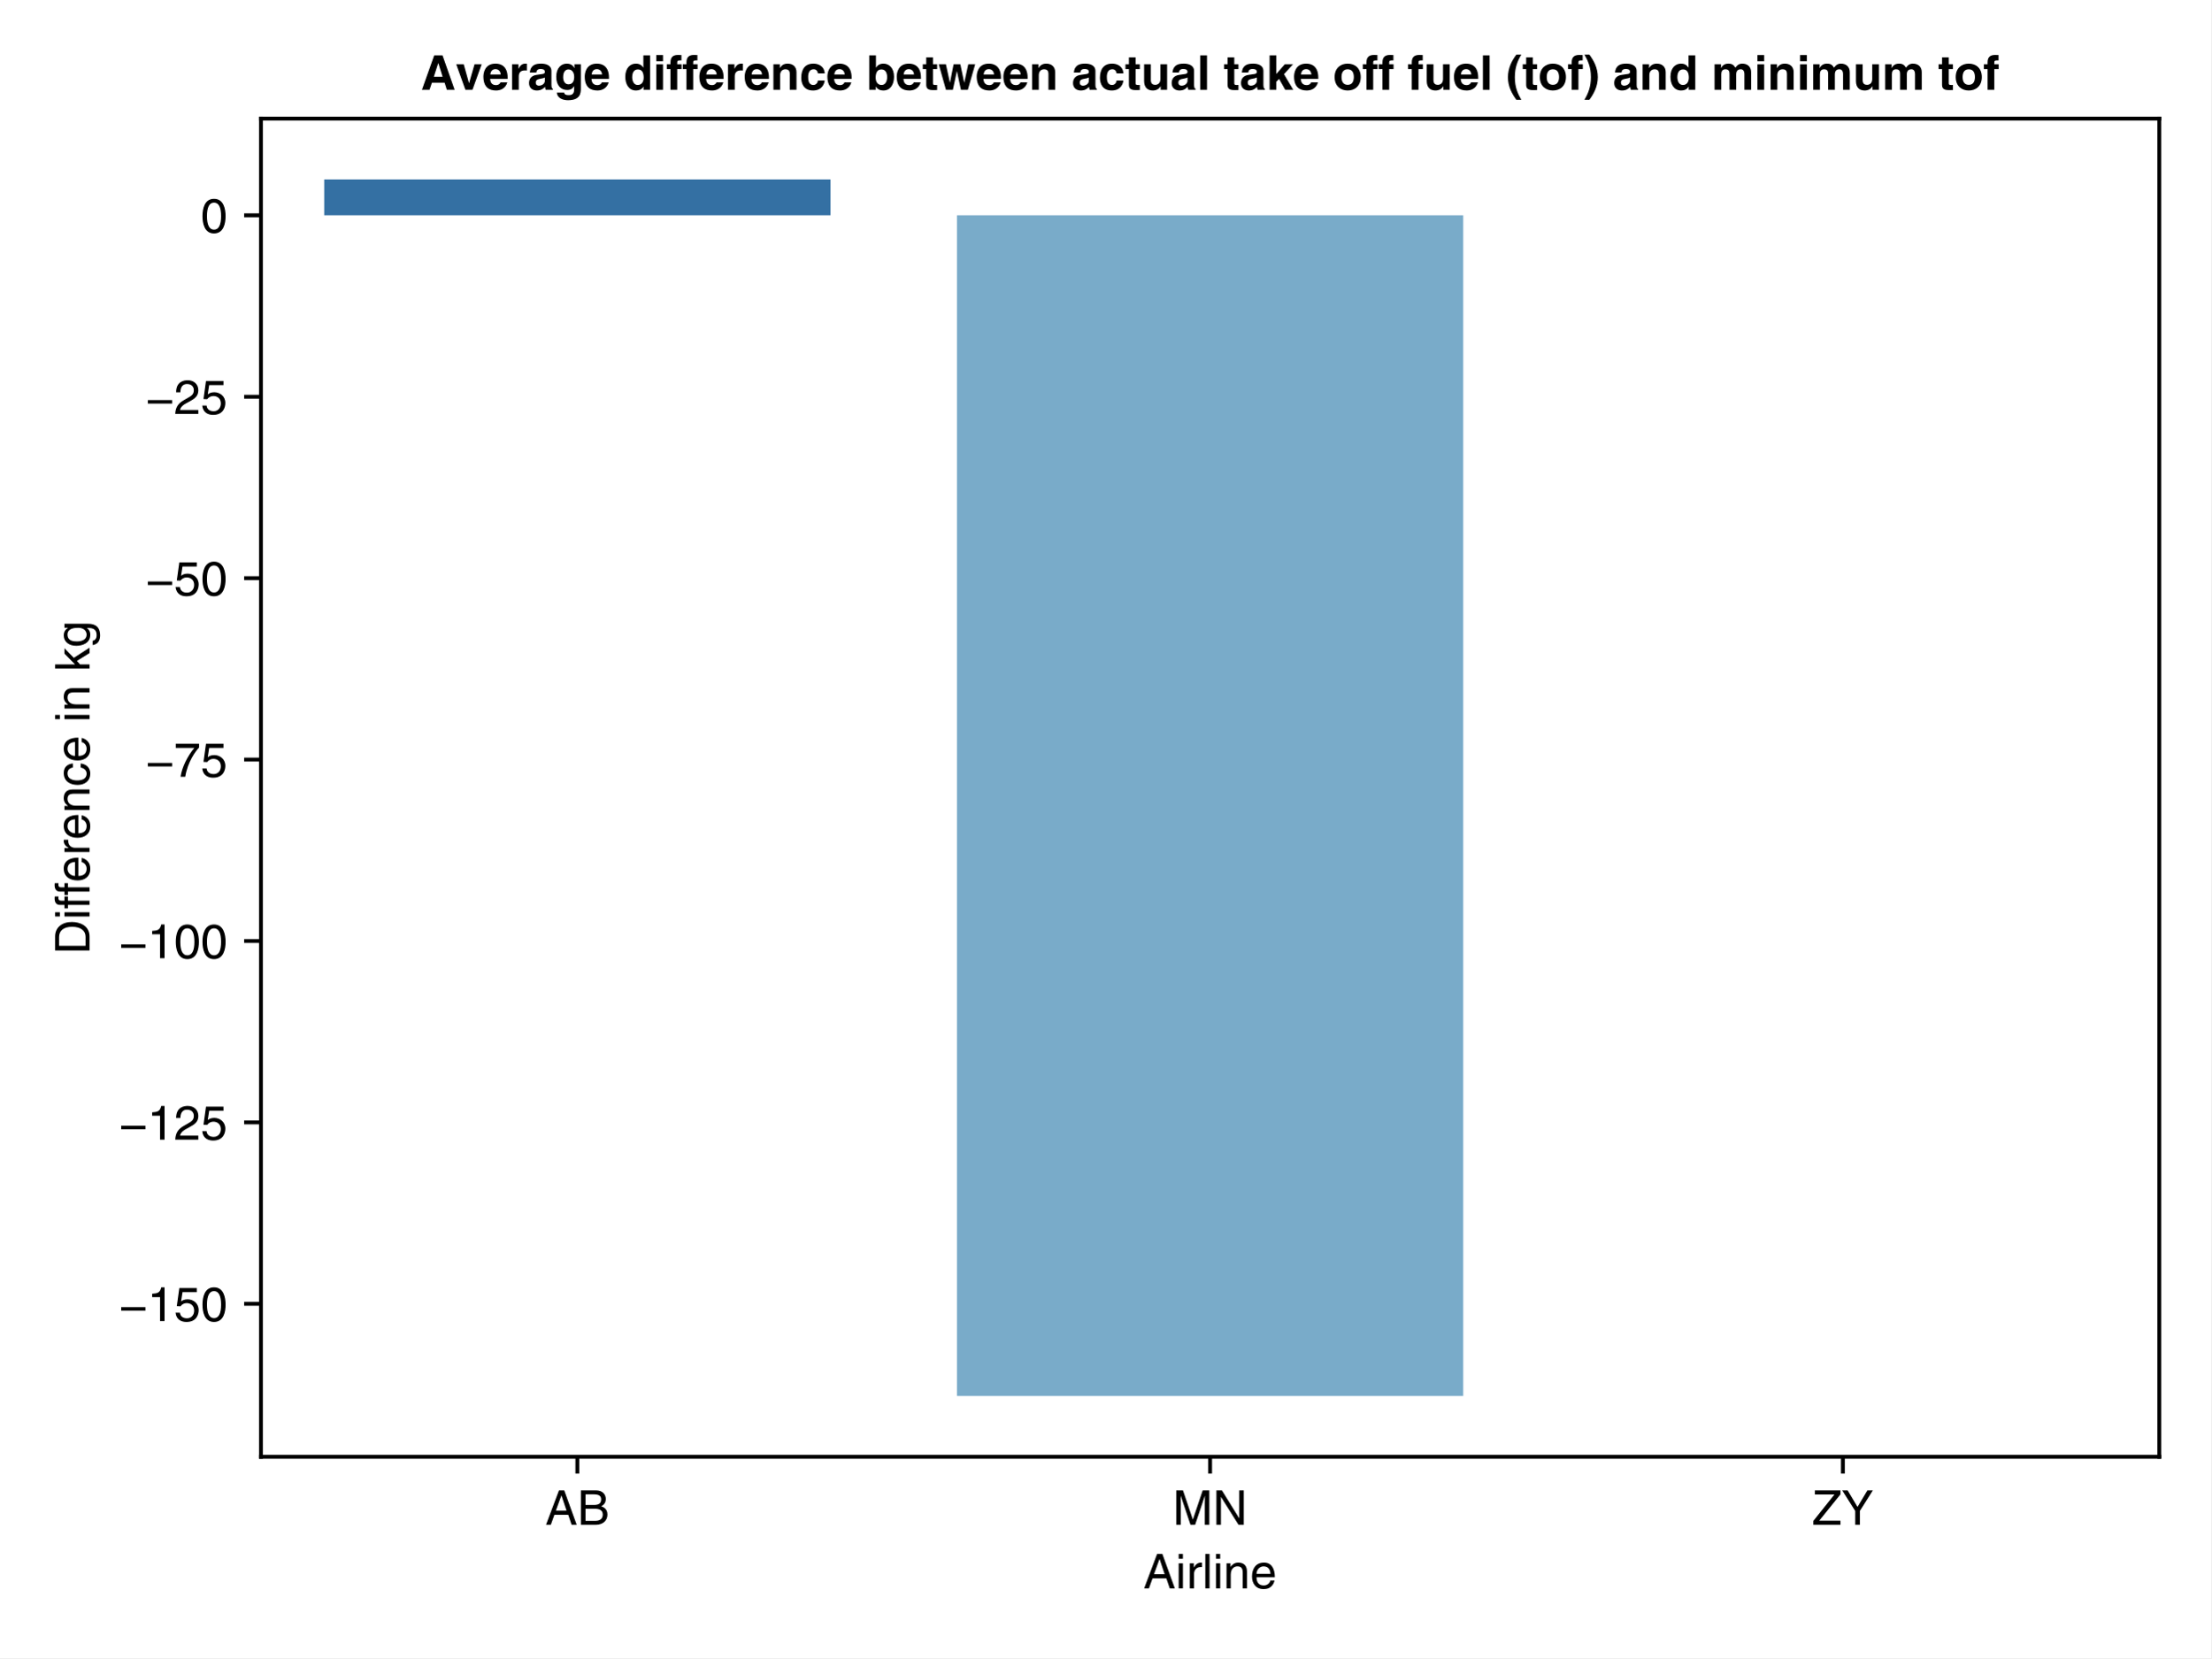
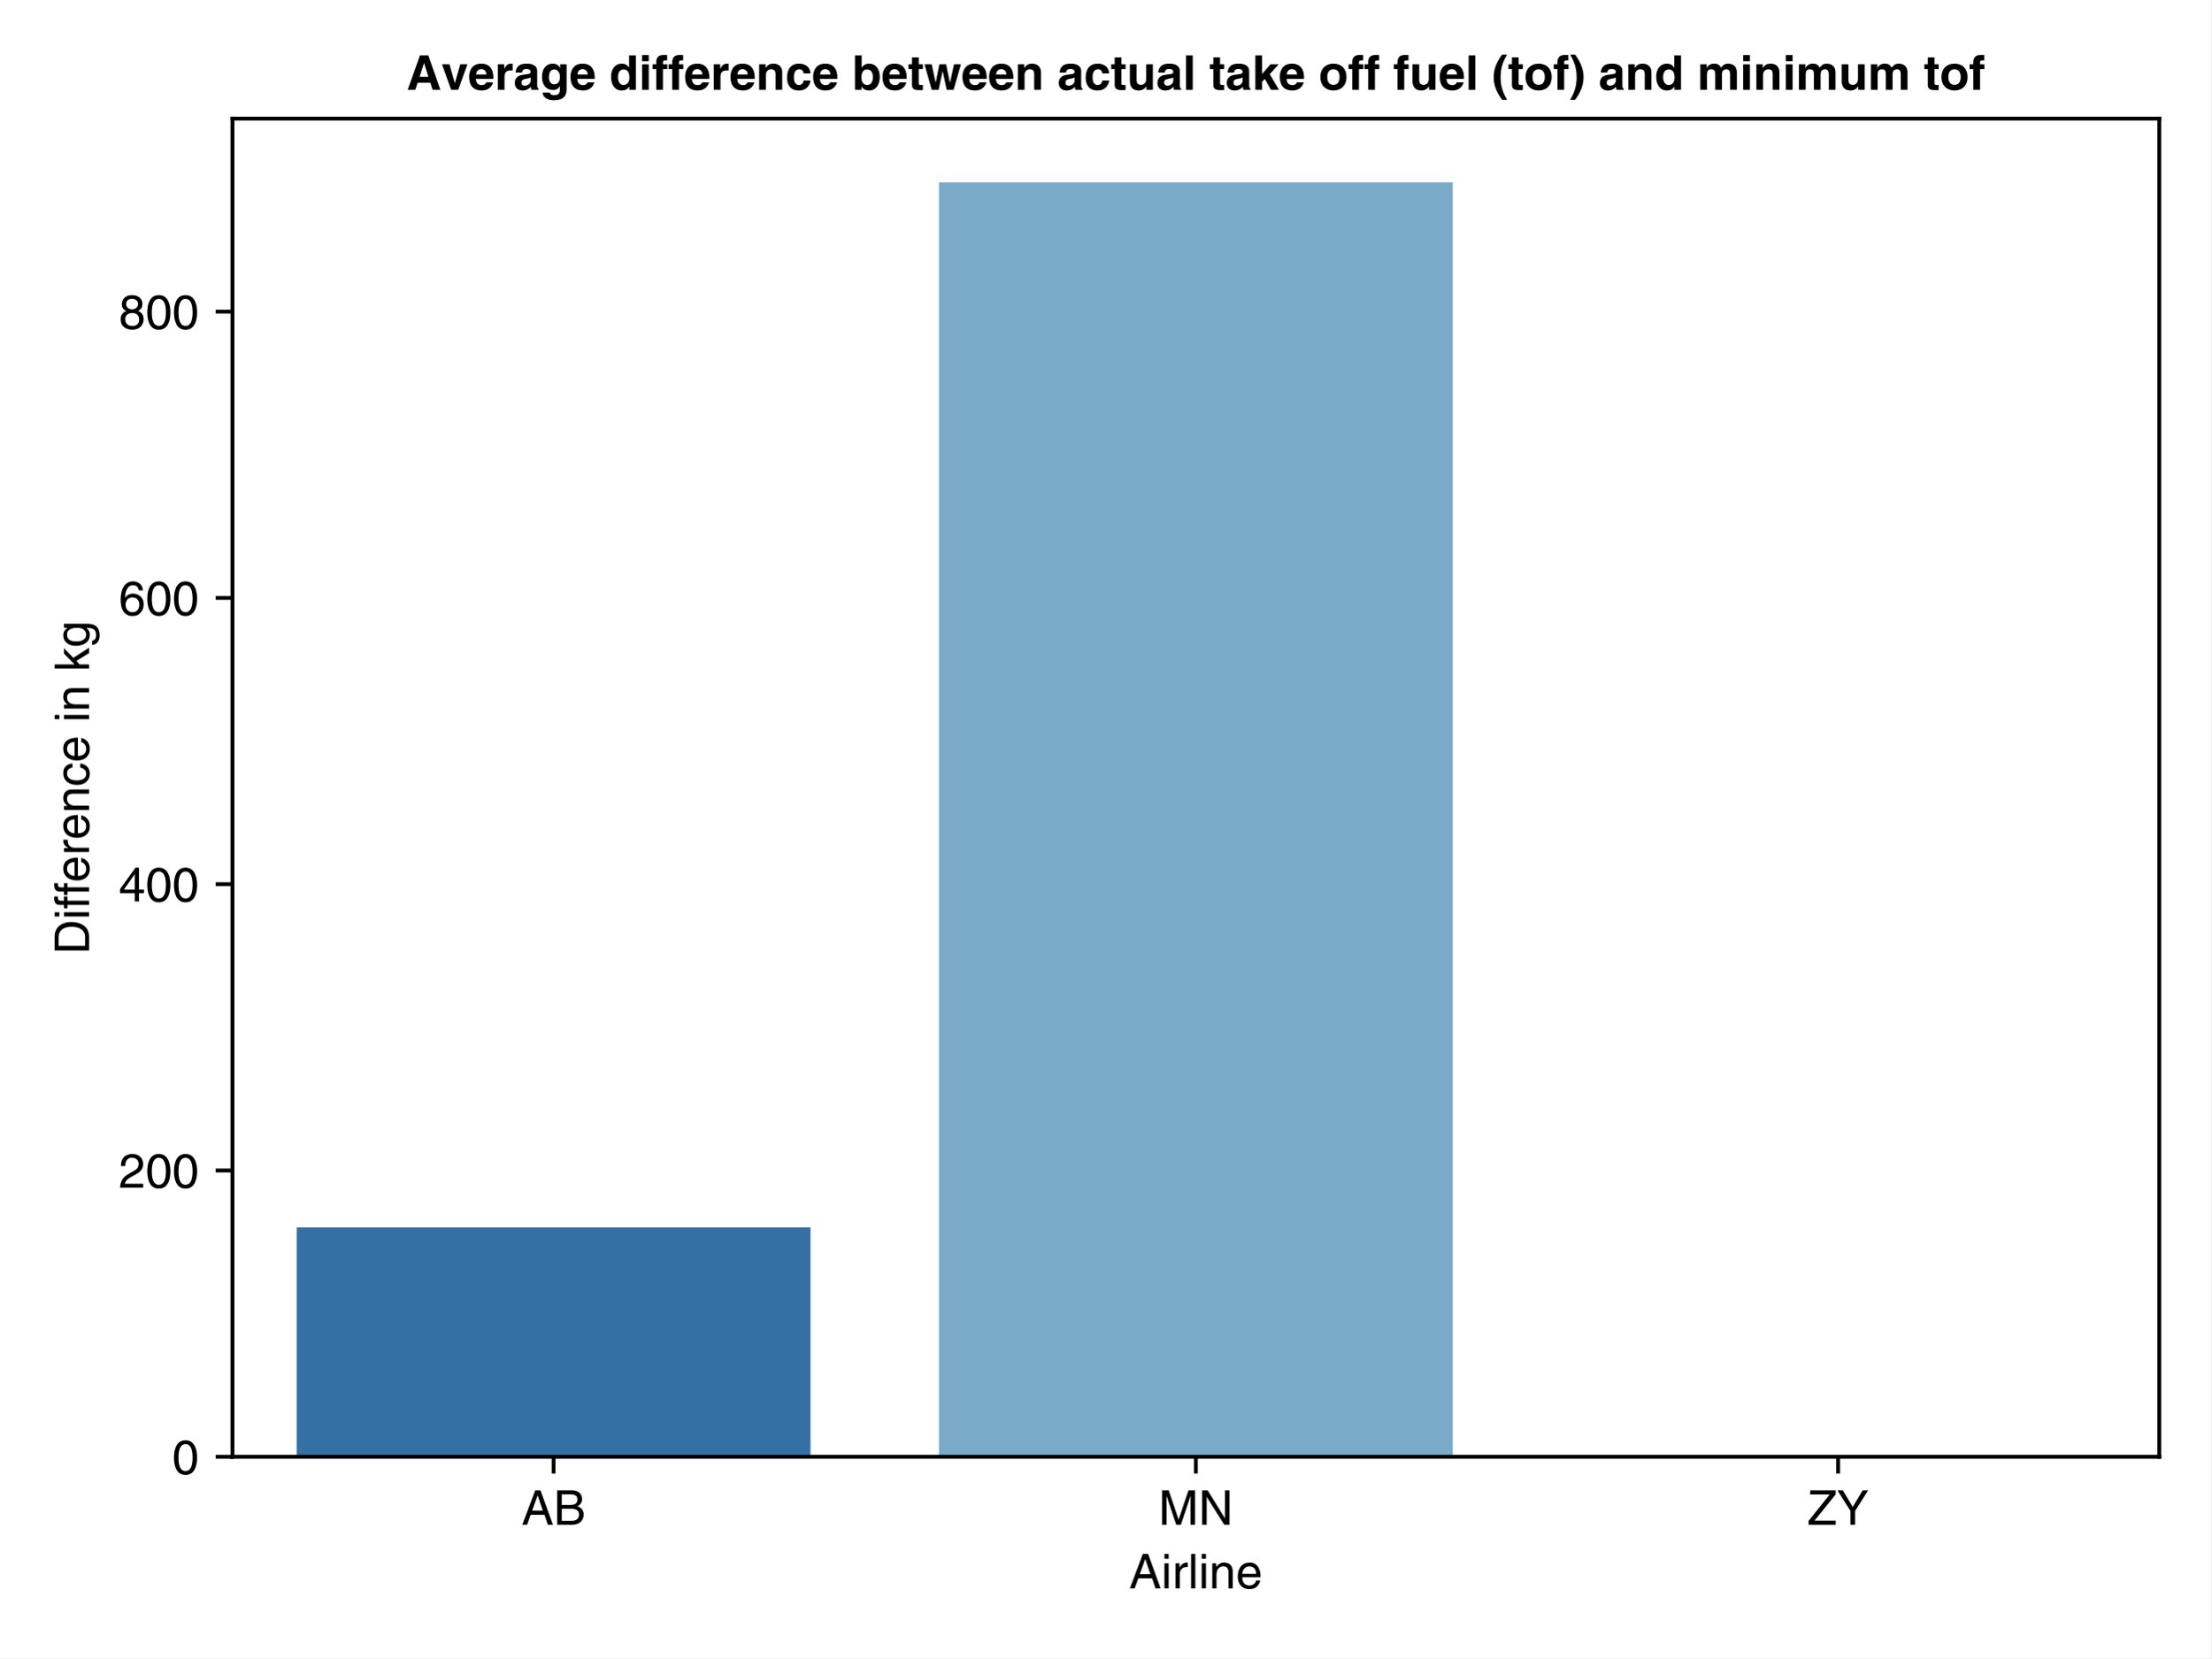
<svg xmlns="http://www.w3.org/2000/svg" xmlns:xlink="http://www.w3.org/1999/xlink" width="460.8pt" height="345.6pt" viewBox="0 0 460.8 345.6" version="1.1">
  <defs>
    <style type="text/css">*{stroke-linejoin: round; stroke-linecap: butt}</style>
  </defs>
  <g id="figure_1">
    <g id="patch_1">
      <path d="M 0 345.6  L 460.8 345.6  L 460.8 0  L 0 0  z " style="fill: #ffffff" />
    </g>
    <g id="axes_1">
      <g id="patch_2">
-         <path d="M 54.38 303.64  L 450 303.64  L 450 24.72  L 54.38 24.72  z " style="fill: #ffffff" />
+         <path d="M 48.44 303.64  L 450 303.64  L 450 24.72  L 48.44 24.72  z " style="fill: #ffffff" />
      </g>
      <g id="patch_3">
-         <path d="M 67.567 44.876  L 173.066 44.876  L 173.066 37.398  L 67.567 37.398  z " clip-path="url(#p736e8de82a)" style="fill: #3470a3" />
+         <path d="M 61.825 303.64  L 168.908 303.64  L 168.908 255.835  L 61.825 255.835  z " clip-path="url(#p62926f587e)" style="fill: #3470a3" />
      </g>
      <g id="patch_4">
-         <path d="M 199.441 44.876  L 304.939 44.876  L 304.939 290.962  L 199.441 290.962  z " clip-path="url(#p736e8de82a)" style="fill: #79abc9" />
+         <path d="M 195.679 303.64  L 302.761 303.64  L 302.761 38.002  L 195.679 38.002  z " clip-path="url(#p62926f587e)" style="fill: #79abc9" />
      </g>
      <g id="patch_5">
-         <path d="M 331.314 44.876  L 436.813 44.876  L 436.813 44.876  L 331.314 44.876  z " clip-path="url(#p736e8de82a)" style="fill: #ccdbea" />
+         <path d="M 329.532 303.64  L 436.615 303.64  L 436.615 303.64  L 329.532 303.64  z " clip-path="url(#p62926f587e)" style="fill: #ccdbea" />
      </g>
      <g id="matplotlib.axis_1">
        <g id="xtick_1">
          <g id="line2d_1">
            <defs>
-               <path id="m87637dd73f" d="M 0 0  L 0 3.5  " style="stroke: #000000; stroke-width: 0.8" />
+               <path id="m3021f6cf99" d="M 0 0  L 0 3.5  " style="stroke: #000000; stroke-width: 0.8" />
            </defs>
            <g>
-               <use xlink:href="#m87637dd73f" x="120.317" y="303.64" style="stroke: #000000; stroke-width: 0.8" />
+               <use xlink:href="#m3021f6cf99" x="115.367" y="303.64" style="stroke: #000000; stroke-width: 0.8" />
            </g>
          </g>
          <g id="text_1">
-             <g transform="translate(113.6464 317.8197) scale(0.1 -0.1)">
+             <g transform="translate(108.6964 317.8197) scale(0.1 -0.1)">
              <defs>
                <path id="Helvetica-41" d="M 3053 1338  L 3507 0  L 4186 0  L 2522 4595  L 1818 4595  L 90 0  L 730 0  L 1210 1338  L 3053 1338  z M 1402 1888  L 2138 3910  L 2150 3910  L 2829 1888  L 1402 1888  z " transform="scale(0.015625)" />
                <path id="Helvetica-42" d="M 1094 4064  L 2221 4064  C 2912 4064 3174 3821 3174 3392  C 3174 2829 2810 2650 2214 2650  L 1094 2650  L 1094 4064  z M 474 0  L 2451 0  C 3469 0 4013 621 4013 1357  C 4013 2144 3482 2355 3181 2477  C 3686 2714 3795 3136 3795 3437  C 3795 4064 3354 4595 2496 4595  L 474 4595  L 474 0  z M 1094 2144  L 2317 2144  C 2822 2144 3392 2016 3392 1370  C 3392 858 3066 531 2419 531  L 1094 531  L 1094 2144  z " transform="scale(0.015625)" />
              </defs>
              <use xlink:href="#Helvetica-41" />
              <use xlink:href="#Helvetica-42" x="66.7" />
            </g>
          </g>
        </g>
        <g id="xtick_2">
          <g id="line2d_2">
            <g>
-               <use xlink:href="#m87637dd73f" x="252.19" y="303.64" style="stroke: #000000; stroke-width: 0.8" />
+               <use xlink:href="#m3021f6cf99" x="249.22" y="303.64" style="stroke: #000000; stroke-width: 0.8" />
            </g>
          </g>
          <g id="text_2">
-             <g transform="translate(244.415 317.8197) scale(0.1 -0.1)">
+             <g transform="translate(241.445 317.8197) scale(0.1 -0.1)">
              <defs>
                <path id="Helvetica-4d" d="M 4870 0  L 4870 4595  L 3987 4595  L 2682 710  L 2669 710  L 1357 4595  L 467 4595  L 467 0  L 1069 0  L 1069 2714  C 1069 2848 1056 3430 1056 3853  L 1069 3853  L 2362 0  L 2976 0  L 4269 3859  L 4282 3859  C 4282 3430 4269 2848 4269 2714  L 4269 0  L 4870 0  z " transform="scale(0.015625)" />
                <path id="Helvetica-4e" d="M 3533 883  L 3520 883  L 1222 4595  L 486 4595  L 486 0  L 1088 0  L 1088 3712  L 1101 3712  L 3437 0  L 4134 0  L 4134 4595  L 3533 4595  L 3533 883  z " transform="scale(0.015625)" />
              </defs>
              <use xlink:href="#Helvetica-4d" />
              <use xlink:href="#Helvetica-4e" x="83.3" />
            </g>
          </g>
        </g>
        <g id="xtick_3">
          <g id="line2d_3">
            <g>
-               <use xlink:href="#m87637dd73f" x="384.063" y="303.64" style="stroke: #000000; stroke-width: 0.8" />
+               <use xlink:href="#m3021f6cf99" x="383.073" y="303.64" style="stroke: #000000; stroke-width: 0.8" />
            </g>
          </g>
          <g id="text_3">
-             <g transform="translate(377.6735 317.8197) scale(0.1 -0.1)">
+             <g transform="translate(376.6835 317.8197) scale(0.1 -0.1)">
              <defs>
                <path id="Helvetica-5a" d="M 3763 550  L 934 550  L 3763 4058  L 3763 4595  L 358 4595  L 358 4045  L 2963 4045  L 147 518  L 147 0  L 3763 0  L 3763 550  z " transform="scale(0.015625)" />
                <path id="Helvetica-59" d="M 2445 1850  L 4179 4595  L 3450 4595  L 2131 2387  L 813 4595  L 90 4595  L 1824 1850  L 1824 0  L 2445 0  L 2445 1850  z " transform="scale(0.015625)" />
              </defs>
              <use xlink:href="#Helvetica-5a" />
              <use xlink:href="#Helvetica-59" x="61.1" />
            </g>
          </g>
        </g>
        <g id="text_4">
-           <g transform="translate(238.3002 331.0697) scale(0.1 -0.1)">
+           <g transform="translate(235.3302 331.0697) scale(0.1 -0.1)">
            <defs>
              <path id="Helvetica-69" d="M 992 3347  L 429 3347  L 429 0  L 992 0  L 992 3347  z M 992 3955  L 992 4595  L 429 4595  L 429 3955  L 992 3955  z " transform="scale(0.015625)" />
              <path id="Helvetica-72" d="M 1056 1946  C 1056 2432 1389 2842 1914 2842  L 2125 2842  L 2125 3424  C 2080 3437 2048 3443 1978 3443  C 1555 3443 1261 3181 1037 2790  L 1024 2790  L 1024 3347  L 493 3347  L 493 0  L 1056 0  L 1056 1946  z " transform="scale(0.015625)" />
              <path id="Helvetica-6c" d="M 992 4595  L 429 4595  L 429 0  L 992 0  L 992 4595  z " transform="scale(0.015625)" />
              <path id="Helvetica-6e" d="M 3142 2278  C 3142 3232 2490 3443 1971 3443  C 1395 3443 1082 3053 960 2874  L 947 2874  L 947 3347  L 416 3347  L 416 0  L 979 0  L 979 1824  C 979 2733 1542 2938 1862 2938  C 2413 2938 2579 2643 2579 2061  L 2579 0  L 3142 0  L 3142 2278  z " transform="scale(0.015625)" />
              <path id="Helvetica-65" d="M 2694 1050  C 2675 800 2362 390 1830 390  C 1184 390 858 794 858 1491  L 3302 1491  C 3302 2675 2829 3443 1862 3443  C 755 3443 256 2618 256 1581  C 256 614 813 -96 1754 -96  C 2291 -96 2509 32 2662 134  C 3085 416 3238 890 3258 1050  L 2694 1050  z M 858 1939  C 858 2458 1267 2938 1786 2938  C 2470 2938 2688 2458 2720 1939  L 858 1939  z " transform="scale(0.015625)" />
            </defs>
            <use xlink:href="#Helvetica-41" />
            <use xlink:href="#Helvetica-69" x="66.7" />
            <use xlink:href="#Helvetica-72" x="88.9" />
            <use xlink:href="#Helvetica-6c" x="122.2" />
            <use xlink:href="#Helvetica-69" x="144.4" />
            <use xlink:href="#Helvetica-6e" x="166.6" />
            <use xlink:href="#Helvetica-65" x="222.2" />
          </g>
        </g>
      </g>
      <g id="matplotlib.axis_2">
        <g id="ytick_1">
          <g id="line2d_4">
            <defs>
-               <path id="m7da6d07d8b" d="M 0 0  L -3.5 0  " style="stroke: #000000; stroke-width: 0.8" />
+               <path id="m3efbb5bbbc" d="M 0 0  L -3.5 0  " style="stroke: #000000; stroke-width: 0.8" />
            </defs>
            <g>
-               <use xlink:href="#m7da6d07d8b" x="54.38" y="271.759" style="stroke: #000000; stroke-width: 0.8" />
+               <use xlink:href="#m3efbb5bbbc" x="48.44" y="303.64" style="stroke: #000000; stroke-width: 0.8" />
            </g>
          </g>
          <g id="text_5">
-             <g transform="translate(24.86125 275.349) scale(0.1 -0.1)">
-               <defs>
-                 <path id="Helvetica-2212" d="M 3488 1382  L 3488 1850  L 250 1850  L 250 1382  L 3488 1382  z " transform="scale(0.015625)" />
-                 <path id="Helvetica-31" d="M 2298 4499  L 1856 4499  C 1677 3763 1376 3693 646 3642  L 646 3194  L 1696 3194  L 1696 0  L 2298 0  L 2298 4499  z " transform="scale(0.015625)" />
-                 <path id="Helvetica-35" d="M 1133 3853  L 3040 3853  L 3040 4403  L 710 4403  L 371 1990  L 858 1965  C 1069 2240 1363 2394 1690 2394  C 2246 2394 2688 2042 2688 1395  C 2688 832 2323 365 1741 365  C 1235 365 845 595 787 1120  L 205 1120  C 314 115 1069 -122 1658 -122  C 3066 -122 3290 960 3290 1459  C 3290 2387 2541 2899 1811 2899  C 1408 2899 1133 2765 941 2618  L 1133 3853  z " transform="scale(0.015625)" />
+             <g transform="translate(35.88063 307.2298) scale(0.1 -0.1)">
+               <defs>
                <path id="Helvetica-30" d="M 2720 2189  C 2720 1062 2426 384 1779 384  C 1133 384 838 1062 838 2189  C 838 3315 1133 3994 1779 3994  C 2426 3994 2720 3315 2720 2189  z M 3322 2189  C 3322 3123 3072 4499 1779 4499  C 486 4499 237 3123 237 2189  C 237 1254 486 -122 1779 -122  C 3072 -122 3322 1254 3322 2189  z " transform="scale(0.015625)" />
              </defs>
-               <use xlink:href="#Helvetica-2212" />
-               <use xlink:href="#Helvetica-31" x="58.4" />
-               <use xlink:href="#Helvetica-35" x="114" />
-               <use xlink:href="#Helvetica-30" x="169.6" />
+               <use xlink:href="#Helvetica-30" />
            </g>
          </g>
        </g>
        <g id="ytick_2">
          <g id="line2d_5">
            <g>
-               <use xlink:href="#m7da6d07d8b" x="54.38" y="233.945" style="stroke: #000000; stroke-width: 0.8" />
+               <use xlink:href="#m3efbb5bbbc" x="48.44" y="243.966" style="stroke: #000000; stroke-width: 0.8" />
            </g>
          </g>
          <g id="text_6">
-             <g transform="translate(24.86125 237.5352) scale(0.1 -0.1)">
+             <g transform="translate(24.76187 247.5559) scale(0.1 -0.1)">
              <defs>
                <path id="Helvetica-32" d="M 845 2886  C 864 3200 902 3994 1754 3994  C 2413 3994 2643 3539 2643 3181  C 2643 2592 2298 2406 1818 2131  L 1222 1786  C 621 1434 198 934 166 0  L 3245 0  L 3245 531  L 800 531  C 826 704 960 1056 1574 1395  L 2042 1651  C 2714 2010 3245 2349 3245 3155  C 3245 3994 2618 4499 1837 4499  C 1350 4499 282 4352 282 2886  L 845 2886  z " transform="scale(0.015625)" />
              </defs>
-               <use xlink:href="#Helvetica-2212" />
-               <use xlink:href="#Helvetica-31" x="58.4" />
-               <use xlink:href="#Helvetica-32" x="114" />
-               <use xlink:href="#Helvetica-35" x="169.6" />
+               <use xlink:href="#Helvetica-32" />
+               <use xlink:href="#Helvetica-30" x="55.6" />
+               <use xlink:href="#Helvetica-30" x="111.2" />
            </g>
          </g>
        </g>
        <g id="ytick_3">
          <g id="line2d_6">
            <g>
-               <use xlink:href="#m7da6d07d8b" x="54.38" y="196.132" style="stroke: #000000; stroke-width: 0.8" />
+               <use xlink:href="#m3efbb5bbbc" x="48.44" y="184.292" style="stroke: #000000; stroke-width: 0.8" />
            </g>
          </g>
          <g id="text_7">
-             <g transform="translate(24.86125 199.7214) scale(0.1 -0.1)">
-               <use xlink:href="#Helvetica-2212" />
-               <use xlink:href="#Helvetica-31" x="58.4" />
-               <use xlink:href="#Helvetica-30" x="114" />
-               <use xlink:href="#Helvetica-30" x="169.6" />
+             <g transform="translate(24.76187 187.8819) scale(0.1 -0.1)">
+               <defs>
+                 <path id="Helvetica-34" d="M 3347 1094  L 3347 1581  L 2688 1581  L 2688 4499  L 2221 4499  L 160 1645  L 160 1094  L 2125 1094  L 2125 0  L 2688 0  L 2688 1094  L 3347 1094  z M 2112 3622  L 2125 3622  L 2125 1581  L 678 1581  L 2112 3622  z " transform="scale(0.015625)" />
+               </defs>
+               <use xlink:href="#Helvetica-34" />
+               <use xlink:href="#Helvetica-30" x="55.6" />
+               <use xlink:href="#Helvetica-30" x="111.2" />
            </g>
          </g>
        </g>
        <g id="ytick_4">
          <g id="line2d_7">
            <g>
-               <use xlink:href="#m7da6d07d8b" x="54.38" y="158.318" style="stroke: #000000; stroke-width: 0.8" />
+               <use xlink:href="#m3efbb5bbbc" x="48.44" y="124.618" style="stroke: #000000; stroke-width: 0.8" />
            </g>
          </g>
          <g id="text_8">
-             <g transform="translate(30.42063 161.9076) scale(0.1 -0.1)">
-               <defs>
-                 <path id="Helvetica-37" d="M 237 3853  L 2714 3853  C 1850 2848 1030 1235 877 0  L 1498 0  C 1824 2010 2899 3443 3347 3910  L 3347 4403  L 237 4403  L 237 3853  z " transform="scale(0.015625)" />
-               </defs>
-               <use xlink:href="#Helvetica-2212" />
-               <use xlink:href="#Helvetica-37" x="58.4" />
-               <use xlink:href="#Helvetica-35" x="114" />
+             <g transform="translate(24.76187 128.208) scale(0.1 -0.1)">
+               <defs>
+                 <path id="Helvetica-36" d="M 3219 3302  C 3162 4218 2426 4499 1907 4499  C 563 4499 243 3078 243 2093  C 243 1504 320 954 589 531  C 909 32 1402 -122 1747 -122  C 2381 -122 2650 51 2886 314  C 3194 646 3315 979 3315 1440  C 3315 2515 2458 2867 1907 2867  C 1293 2867 979 2560 838 2317  L 826 2330  C 826 2803 1011 3994 1894 3994  C 2381 3994 2598 3699 2669 3302  L 3219 3302  z M 902 1382  C 902 1914 1203 2362 1824 2362  C 2522 2362 2733 1811 2733 1414  C 2733 806 2387 384 1850 384  C 1190 384 902 902 902 1382  z " transform="scale(0.015625)" />
+               </defs>
+               <use xlink:href="#Helvetica-36" />
+               <use xlink:href="#Helvetica-30" x="55.6" />
+               <use xlink:href="#Helvetica-30" x="111.2" />
            </g>
          </g>
        </g>
        <g id="ytick_5">
          <g id="line2d_8">
            <g>
-               <use xlink:href="#m7da6d07d8b" x="54.38" y="120.504" style="stroke: #000000; stroke-width: 0.8" />
+               <use xlink:href="#m3efbb5bbbc" x="48.44" y="64.944" style="stroke: #000000; stroke-width: 0.8" />
            </g>
          </g>
          <g id="text_9">
-             <g transform="translate(30.42063 124.0939) scale(0.1 -0.1)">
-               <use xlink:href="#Helvetica-2212" />
-               <use xlink:href="#Helvetica-35" x="58.4" />
-               <use xlink:href="#Helvetica-30" x="114" />
-             </g>
-           </g>
-         </g>
-         <g id="ytick_6">
-           <g id="line2d_9">
-             <g>
-               <use xlink:href="#m7da6d07d8b" x="54.38" y="82.69" style="stroke: #000000; stroke-width: 0.8" />
-             </g>
-           </g>
-           <g id="text_10">
-             <g transform="translate(30.42063 86.28006) scale(0.1 -0.1)">
-               <use xlink:href="#Helvetica-2212" />
-               <use xlink:href="#Helvetica-32" x="58.4" />
-               <use xlink:href="#Helvetica-35" x="114" />
-             </g>
-           </g>
-         </g>
-         <g id="ytick_7">
-           <g id="line2d_10">
-             <g>
-               <use xlink:href="#m7da6d07d8b" x="54.38" y="44.876" style="stroke: #000000; stroke-width: 0.8" />
-             </g>
-           </g>
-           <g id="text_11">
-             <g transform="translate(41.82062 48.46627) scale(0.1 -0.1)">
-               <use xlink:href="#Helvetica-30" />
-             </g>
-           </g>
-         </g>
-         <g id="text_12">
-           <g transform="translate(18.66125 198.9128) rotate(-90) scale(0.1 -0.1)">
+             <g transform="translate(24.76187 68.53399) scale(0.1 -0.1)">
+               <defs>
+                 <path id="Helvetica-38" d="M 3149 3341  C 3149 3866 2758 4499 1760 4499  C 685 4499 397 3731 397 3264  C 397 2842 621 2534 1005 2387  C 531 2195 243 1843 243 1293  C 243 1075 243 589 704 224  C 1062 -58 1536 -122 1786 -122  C 2848 -122 3309 576 3309 1299  C 3309 1638 3181 2138 2573 2394  C 2771 2496 3149 2694 3149 3341  z M 1773 2112  C 2285 2112 2707 1843 2707 1235  C 2707 531 2214 384 1805 384  C 1024 384 845 922 845 1280  C 845 1696 1139 2112 1773 2112  z M 1766 2598  C 1357 2598 979 2861 979 3290  C 979 3578 1126 3994 1728 3994  C 2387 3994 2566 3597 2566 3322  C 2566 2912 2253 2598 1766 2598  z " transform="scale(0.015625)" />
+               </defs>
+               <use xlink:href="#Helvetica-38" />
+               <use xlink:href="#Helvetica-30" x="55.6" />
+               <use xlink:href="#Helvetica-30" x="111.2" />
+             </g>
+           </g>
+         </g>
+         <g id="text_10">
+           <g transform="translate(18.56188 198.9128) rotate(-90) scale(0.1 -0.1)">
            <defs>
              <path id="Helvetica-44" d="M 518 0  L 2355 0  C 3866 0 4314 1331 4314 2362  C 4314 3686 3578 4595 2381 4595  L 518 4595  L 518 0  z M 1139 4064  L 2298 4064  C 3142 4064 3674 3482 3674 2323  C 3674 1165 3149 531 2342 531  L 1139 531  L 1139 4064  z " transform="scale(0.015625)" />
              <path id="Helvetica-66" d="M 1677 2880  L 1677 3347  L 1114 3347  L 1114 3763  C 1114 4032 1203 4154 1446 4154  C 1517 4154 1606 4147 1677 4141  L 1677 4646  C 1587 4653 1504 4659 1421 4659  C 870 4659 550 4429 550 3923  L 550 3347  L 90 3347  L 90 2880  L 550 2880  L 550 0  L 1114 0  L 1114 2880  L 1677 2880  z " transform="scale(0.015625)" />
              <path id="Helvetica-63" d="M 3053 2221  C 3008 2803 2675 3443 1798 3443  C 691 3443 192 2618 192 1581  C 192 614 749 -96 1690 -96  C 2669 -96 2995 653 3053 1184  L 2509 1184  C 2413 672 2086 390 1709 390  C 934 390 794 1101 794 1677  C 794 2272 1018 2938 1715 2938  C 2189 2938 2438 2669 2509 2221  L 3053 2221  z " transform="scale(0.015625)" />
              <path id="Helvetica-20" transform="scale(0.015625)" />
              <path id="Helvetica-6b" d="M 1850 2099  L 3130 3347  L 2413 3347  L 973 1933  L 973 4595  L 429 4595  L 429 0  L 973 0  L 973 1267  L 1440 1690  L 2483 0  L 3206 0  L 1850 2099  z " transform="scale(0.015625)" />
              <path id="Helvetica-67" d="M 838 1683  C 838 2112 883 2938 1754 2938  C 2566 2938 2656 2061 2656 1517  C 2656 627 2099 390 1741 390  C 1126 390 838 947 838 1683  z M 3194 3347  L 2662 3347  L 2662 2874  L 2650 2874  C 2515 3066 2259 3443 1651 3443  C 762 3443 256 2714 256 1773  C 256 973 589 -96 1728 -96  C 2176 -96 2470 115 2618 352  L 2618 378  L 2630 378  L 2630 237  C 2630 -160 2650 -941 1677 -941  C 1542 -941 1024 -941 922 -410  L 358 -410  C 467 -1299 1242 -1408 1638 -1408  C 3187 -1408 3194 -205 3194 275  L 3194 3347  z " transform="scale(0.015625)" />
            </defs>
            <use xlink:href="#Helvetica-44" />
            <use xlink:href="#Helvetica-69" x="72.2" />
            <use xlink:href="#Helvetica-66" x="94.4" />
            <use xlink:href="#Helvetica-66" x="122.2" />
            <use xlink:href="#Helvetica-65" x="150" />
            <use xlink:href="#Helvetica-72" x="205.6" />
            <use xlink:href="#Helvetica-65" x="238.9" />
            <use xlink:href="#Helvetica-6e" x="294.5" />
            <use xlink:href="#Helvetica-63" x="350.1" />
            <use xlink:href="#Helvetica-65" x="400.1" />
            <use xlink:href="#Helvetica-20" x="455.7" />
            <use xlink:href="#Helvetica-69" x="483.5" />
            <use xlink:href="#Helvetica-6e" x="505.7" />
            <use xlink:href="#Helvetica-20" x="561.3" />
            <use xlink:href="#Helvetica-6b" x="589.1" />
            <use xlink:href="#Helvetica-67" x="639.1" />
          </g>
        </g>
      </g>
      <g id="patch_6">
-         <path d="M 54.38 303.64  L 54.38 24.72  " style="fill: none; stroke: #000000; stroke-width: 0.8; stroke-linejoin: miter; stroke-linecap: square" />
+         <path d="M 48.44 303.64  L 48.44 24.72  " style="fill: none; stroke: #000000; stroke-width: 0.8; stroke-linejoin: miter; stroke-linecap: square" />
      </g>
      <g id="patch_7">
        <path d="M 450 303.64  L 450 24.72  " style="fill: none; stroke: #000000; stroke-width: 0.8; stroke-linejoin: miter; stroke-linecap: square" />
      </g>
      <g id="patch_8">
-         <path d="M 54.38 303.64  L 450 303.64  " style="fill: none; stroke: #000000; stroke-width: 0.8; stroke-linejoin: miter; stroke-linecap: square" />
+         <path d="M 48.44 303.64  L 450 303.64  " style="fill: none; stroke: #000000; stroke-width: 0.8; stroke-linejoin: miter; stroke-linecap: square" />
      </g>
      <g id="patch_9">
-         <path d="M 54.38 24.72  L 450 24.72  " style="fill: none; stroke: #000000; stroke-width: 0.8; stroke-linejoin: miter; stroke-linecap: square" />
-       </g>
-       <g id="text_13">
-         <g transform="translate(87.72828 18.72) scale(0.1 -0.1)">
+         <path d="M 48.44 24.72  L 450 24.72  " style="fill: none; stroke: #000000; stroke-width: 0.8; stroke-linejoin: miter; stroke-linecap: square" />
+       </g>
+       <g id="text_11">
+         <g transform="translate(84.75828 18.72) scale(0.1 -0.1)">
          <defs>
            <path id="HelveticaCE-Bold-41" d="M 1459 947  L 3155 947  L 3450 0  L 4493 0  L 2874 4595  L 1766 4595  L 128 0  L 1139 0  L 1459 947  z M 2304 3558  L 2317 3558  L 2886 1741  L 1715 1741  L 2304 3558  z " transform="scale(0.015625)" />
            <path id="HelveticaCE-Bold-76" d="M 3475 3405  L 2522 3405  L 1798 896  L 1786 896  L 1082 3405  L 83 3405  L 1306 0  L 2246 0  L 3475 3405  z " transform="scale(0.015625)" />
            <path id="HelveticaCE-Bold-65" d="M 2419 998  C 2349 755 2093 627 1843 627  C 1120 627 1069 1203 1043 1459  L 3379 1459  L 3379 1619  C 3379 3174 2451 3494 1779 3494  C 288 3494 147 2182 147 1773  C 147 371 883 -90 1843 -90  C 2426 -90 3104 179 3341 998  L 2419 998  z M 1069 2042  C 1120 2490 1344 2758 1766 2758  C 2054 2758 2406 2592 2458 2042  L 1069 2042  z " transform="scale(0.015625)" />
            <path id="HelveticaCE-Bold-72" d="M 410 0  L 1306 0  L 1306 1773  C 1306 2150 1434 2586 2131 2586  C 2214 2586 2310 2586 2387 2573  L 2387 3482  C 2330 3488 2272 3494 2214 3494  C 1670 3494 1466 3162 1280 2816  L 1267 2816  L 1267 3405  L 410 3405  L 410 0  z " transform="scale(0.015625)" />
            <path id="HelveticaCE-Bold-61" d="M 3174 2509  C 3174 3347 2298 3494 1818 3494  C 1120 3494 397 3347 294 2304  L 1158 2304  C 1184 2502 1261 2778 1709 2778  C 1939 2778 2298 2758 2298 2381  C 2298 2189 2125 2131 1984 2112  L 1178 1990  C 608 1907 186 1568 186 902  C 186 198 710 -90 1222 -90  C 1830 -90 2118 192 2323 403  C 2342 211 2355 160 2406 0  L 3373 0  L 3373 134  C 3264 173 3174 262 3174 666  L 3174 2509  z M 2298 1222  C 2298 806 1894 550 1498 550  C 1325 550 1082 646 1082 960  C 1082 1331 1357 1414 1690 1472  C 2061 1530 2208 1587 2298 1658  L 2298 1222  z " transform="scale(0.015625)" />
            <path id="HelveticaCE-Bold-67" d="M 2682 3405  L 2682 2899  L 2669 2899  C 2560 3123 2304 3494 1670 3494  C 922 3494 256 2918 256 1741  C 256 550 902 -19 1722 -19  C 2259 -19 2483 230 2630 493  L 2643 480  L 2643 70  C 2643 -480 2413 -710 1933 -710  C 1414 -710 1344 -538 1306 -365  L 333 -365  C 371 -1088 1114 -1389 1818 -1389  C 3494 -1389 3539 -410 3539 179  L 3539 3405  L 2682 3405  z M 1178 1683  C 1178 2477 1549 2720 1882 2720  C 2381 2720 2650 2272 2650 1722  C 2650 1254 2496 736 1888 736  C 1357 736 1178 1248 1178 1683  z " transform="scale(0.015625)" />
            <path id="HelveticaCE-Bold-20" transform="scale(0.015625)" />
            <path id="HelveticaCE-Bold-64" d="M 3526 4595  L 2630 4595  L 2630 2963  L 2618 2963  C 2477 3181 2208 3494 1632 3494  C 883 3494 218 2918 218 1741  C 218 806 640 -90 1651 -90  C 2022 -90 2419 45 2637 429  L 2650 429  L 2650 0  L 3526 0  L 3526 4595  z M 1139 1677  C 1139 2214 1331 2720 1901 2720  C 2515 2720 2669 2170 2669 1626  C 2669 1120 2445 646 1875 646  C 1299 646 1139 1274 1139 1677  z " transform="scale(0.015625)" />
            <path id="HelveticaCE-Bold-69" d="M 442 3405  L 442 0  L 1338 0  L 1338 3405  L 442 3405  z M 1338 4640  L 442 4640  L 442 3808  L 1338 3808  L 1338 4640  z " transform="scale(0.015625)" />
            <path id="HelveticaCE-Bold-66" d="M 1453 2765  L 2035 2765  L 2035 3405  L 1453 3405  L 1453 3539  C 1453 3821 1459 3917 1766 3917  L 2016 3917  L 2016 4640  C 1939 4646 1818 4653 1555 4653  C 941 4653 557 4384 557 3680  L 557 3405  L 64 3405  L 64 2765  L 557 2765  L 557 0  L 1453 0  L 1453 2765  z " transform="scale(0.015625)" />
            <path id="HelveticaCE-Bold-6e" d="M 3494 2355  C 3494 3104 2976 3494 2310 3494  C 1664 3494 1408 3110 1286 2906  L 1274 2906  L 1274 3405  L 416 3405  L 416 0  L 1312 0  L 1312 1952  C 1312 2470 1619 2739 2016 2739  C 2586 2739 2598 2317 2598 2067  L 2598 0  L 3494 0  L 3494 2355  z " transform="scale(0.015625)" />
            <path id="HelveticaCE-Bold-63" d="M 2438 1242  C 2438 1082 2285 646 1830 646  C 1152 646 1139 1382 1139 1754  C 1139 2176 1286 2739 1850 2739  C 2266 2765 2406 2413 2445 2189  L 3354 2189  C 3270 3251 2387 3494 1850 3494  C 698 3494 218 2707 218 1606  C 218 890 512 -90 1792 -90  C 3040 -90 3315 890 3347 1242  L 2438 1242  z " transform="scale(0.015625)" />
            <path id="HelveticaCE-Bold-62" d="M 2778 1677  C 2778 1274 2618 646 2042 646  C 1472 646 1248 1120 1248 1626  C 1248 2170 1402 2720 2016 2720  C 2586 2720 2778 2214 2778 1677  z M 1286 4595  L 390 4595  L 390 0  L 1267 0  L 1267 429  L 1280 429  C 1498 45 1894 -90 2266 -90  C 3277 -90 3699 806 3699 1741  C 3699 2918 3034 3494 2285 3494  C 1709 3494 1440 3181 1299 2963  L 1286 2963  L 1286 4595  z " transform="scale(0.015625)" />
            <path id="HelveticaCE-Bold-74" d="M 1421 4326  L 525 4326  L 525 3405  L 64 3405  L 64 2765  L 525 2765  L 525 698  C 525 256 666 -38 1440 -38  L 1555 -38  C 1696 -38 1837 -32 1978 -26  L 1978 653  C 1914 646 1850 640 1792 640  C 1427 640 1421 717 1421 915  L 1421 2765  L 1978 2765  L 1978 3405  L 1421 3405  L 1421 4326  z " transform="scale(0.015625)" />
            <path id="HelveticaCE-Bold-77" d="M 4922 3405  L 4000 3405  L 3469 960  L 3456 960  L 2944 3405  L 2042 3405  L 1562 960  L 1549 960  L 1018 3405  L 64 3405  L 1024 0  L 1946 0  L 2477 2483  L 2490 2483  L 3021 0  L 3942 0  L 4922 3405  z " transform="scale(0.015625)" />
            <path id="HelveticaCE-Bold-75" d="M 3488 3405  L 2592 3405  L 2592 1440  C 2592 832 2195 666 1901 666  C 1626 666 1318 768 1318 1293  L 1318 3405  L 422 3405  L 422 1165  C 422 294 909 -90 1581 -90  C 2054 -90 2413 115 2618 480  L 2630 480  L 2630 0  L 3488 0  L 3488 3405  z " transform="scale(0.015625)" />
            <path id="HelveticaCE-Bold-6c" d="M 1338 4595  L 442 4595  L 442 0  L 1338 0  L 1338 4595  z " transform="scale(0.015625)" />
            <path id="HelveticaCE-Bold-6b" d="M 1338 1075  L 1709 1459  L 2522 0  L 3597 0  L 2362 2086  L 3565 3405  L 2464 3405  L 1338 2112  L 1338 4595  L 442 4595  L 442 0  L 1338 0  L 1338 1075  z " transform="scale(0.015625)" />
            <path id="HelveticaCE-Bold-6f" d="M 3699 1702  C 3699 2931 2874 3494 1958 3494  C 1043 3494 218 2931 218 1702  C 218 474 1043 -90 1958 -90  C 2874 -90 3699 474 3699 1702  z M 2778 1702  C 2778 1267 2650 666 1958 666  C 1267 666 1139 1267 1139 1702  C 1139 2138 1267 2739 1958 2739  C 2650 2739 2778 2138 2778 1702  z " transform="scale(0.015625)" />
            <path id="HelveticaCE-Bold-28" d="M 2010 -1331  C 1542 -518 1146 346 1146 1670  C 1146 2995 1517 3859 2010 4698  L 1350 4698  C 755 3904 224 2918 224 1670  C 224 422 781 -563 1350 -1331  L 2010 -1331  z " transform="scale(0.015625)" />
            <path id="HelveticaCE-Bold-29" d="M 122 4698  C 589 3885 986 3021 986 1696  C 986 371 614 -493 122 -1331  L 781 -1331  C 1376 -538 1907 448 1907 1696  C 1907 2944 1350 3930 781 4698  L 122 4698  z " transform="scale(0.015625)" />
            <path id="HelveticaCE-Bold-6d" d="M 5286 2355  C 5286 3104 4768 3494 4102 3494  C 3558 3494 3309 3117 3194 2950  C 2963 3315 2739 3494 2246 3494  C 1645 3494 1395 3130 1280 2906  L 1267 2906  L 1267 3405  L 410 3405  L 410 0  L 1306 0  L 1306 2074  C 1306 2445 1440 2739 1862 2739  C 2400 2739 2400 2336 2400 2048  L 2400 0  L 3296 0  L 3296 2042  C 3296 2445 3456 2739 3904 2739  C 4166 2739 4390 2573 4390 2067  L 4390 0  L 5286 0  L 5286 2355  z " transform="scale(0.015625)" />
          </defs>
          <use xlink:href="#HelveticaCE-Bold-41" />
          <use xlink:href="#HelveticaCE-Bold-76" x="72.2" />
          <use xlink:href="#HelveticaCE-Bold-65" x="127.8" />
          <use xlink:href="#HelveticaCE-Bold-72" x="183.4" />
          <use xlink:href="#HelveticaCE-Bold-61" x="222.3" />
          <use xlink:href="#HelveticaCE-Bold-67" x="277.9" />
          <use xlink:href="#HelveticaCE-Bold-65" x="339" />
          <use xlink:href="#HelveticaCE-Bold-20" x="394.6" />
          <use xlink:href="#HelveticaCE-Bold-64" x="422.4" />
          <use xlink:href="#HelveticaCE-Bold-69" x="483.5" />
          <use xlink:href="#HelveticaCE-Bold-66" x="511.3" />
          <use xlink:href="#HelveticaCE-Bold-66" x="544.6" />
          <use xlink:href="#HelveticaCE-Bold-65" x="577.9" />
          <use xlink:href="#HelveticaCE-Bold-72" x="633.5" />
          <use xlink:href="#HelveticaCE-Bold-65" x="672.4" />
          <use xlink:href="#HelveticaCE-Bold-6e" x="728" />
          <use xlink:href="#HelveticaCE-Bold-63" x="789.1" />
          <use xlink:href="#HelveticaCE-Bold-65" x="844.7" />
          <use xlink:href="#HelveticaCE-Bold-20" x="900.3" />
          <use xlink:href="#HelveticaCE-Bold-62" x="928.1" />
          <use xlink:href="#HelveticaCE-Bold-65" x="989.2" />
          <use xlink:href="#HelveticaCE-Bold-74" x="1044.8" />
          <use xlink:href="#HelveticaCE-Bold-77" x="1078.1" />
          <use xlink:href="#HelveticaCE-Bold-65" x="1155.9" />
          <use xlink:href="#HelveticaCE-Bold-65" x="1211.5" />
          <use xlink:href="#HelveticaCE-Bold-6e" x="1267.1" />
          <use xlink:href="#HelveticaCE-Bold-20" x="1328.2" />
          <use xlink:href="#HelveticaCE-Bold-61" x="1356" />
          <use xlink:href="#HelveticaCE-Bold-63" x="1411.6" />
          <use xlink:href="#HelveticaCE-Bold-74" x="1467.2" />
          <use xlink:href="#HelveticaCE-Bold-75" x="1500.5" />
          <use xlink:href="#HelveticaCE-Bold-61" x="1561.6" />
          <use xlink:href="#HelveticaCE-Bold-6c" x="1617.2" />
          <use xlink:href="#HelveticaCE-Bold-20" x="1645" />
          <use xlink:href="#HelveticaCE-Bold-74" x="1672.8" />
          <use xlink:href="#HelveticaCE-Bold-61" x="1706.1" />
          <use xlink:href="#HelveticaCE-Bold-6b" x="1761.7" />
          <use xlink:href="#HelveticaCE-Bold-65" x="1817.3" />
          <use xlink:href="#HelveticaCE-Bold-20" x="1872.9" />
          <use xlink:href="#HelveticaCE-Bold-6f" x="1900.7" />
          <use xlink:href="#HelveticaCE-Bold-66" x="1961.8" />
          <use xlink:href="#HelveticaCE-Bold-66" x="1995.1" />
          <use xlink:href="#HelveticaCE-Bold-20" x="2028.4" />
          <use xlink:href="#HelveticaCE-Bold-66" x="2056.2" />
          <use xlink:href="#HelveticaCE-Bold-75" x="2089.5" />
          <use xlink:href="#HelveticaCE-Bold-65" x="2150.6" />
          <use xlink:href="#HelveticaCE-Bold-6c" x="2206.2" />
          <use xlink:href="#HelveticaCE-Bold-20" x="2234" />
          <use xlink:href="#HelveticaCE-Bold-28" x="2261.8" />
          <use xlink:href="#HelveticaCE-Bold-74" x="2295.099" />
          <use xlink:href="#HelveticaCE-Bold-6f" x="2328.399" />
          <use xlink:href="#HelveticaCE-Bold-66" x="2389.499" />
          <use xlink:href="#HelveticaCE-Bold-29" x="2422.799" />
          <use xlink:href="#HelveticaCE-Bold-20" x="2456.099" />
          <use xlink:href="#HelveticaCE-Bold-61" x="2483.899" />
          <use xlink:href="#HelveticaCE-Bold-6e" x="2539.499" />
          <use xlink:href="#HelveticaCE-Bold-64" x="2600.599" />
          <use xlink:href="#HelveticaCE-Bold-20" x="2661.699" />
          <use xlink:href="#HelveticaCE-Bold-6d" x="2689.499" />
          <use xlink:href="#HelveticaCE-Bold-69" x="2778.399" />
          <use xlink:href="#HelveticaCE-Bold-6e" x="2806.199" />
          <use xlink:href="#HelveticaCE-Bold-69" x="2867.299" />
          <use xlink:href="#HelveticaCE-Bold-6d" x="2895.099" />
          <use xlink:href="#HelveticaCE-Bold-75" x="2983.999" />
          <use xlink:href="#HelveticaCE-Bold-6d" x="3045.099" />
          <use xlink:href="#HelveticaCE-Bold-20" x="3133.999" />
          <use xlink:href="#HelveticaCE-Bold-74" x="3161.799" />
          <use xlink:href="#HelveticaCE-Bold-6f" x="3195.099" />
          <use xlink:href="#HelveticaCE-Bold-66" x="3256.199" />
        </g>
      </g>
    </g>
  </g>
  <defs>
-     <clipPath id="p736e8de82a">
-       <rect x="54.38" y="24.72" width="395.62" height="278.92" />
+     <clipPath id="p62926f587e">
+       <rect x="48.44" y="24.72" width="401.56" height="278.92" />
    </clipPath>
  </defs>
</svg>
